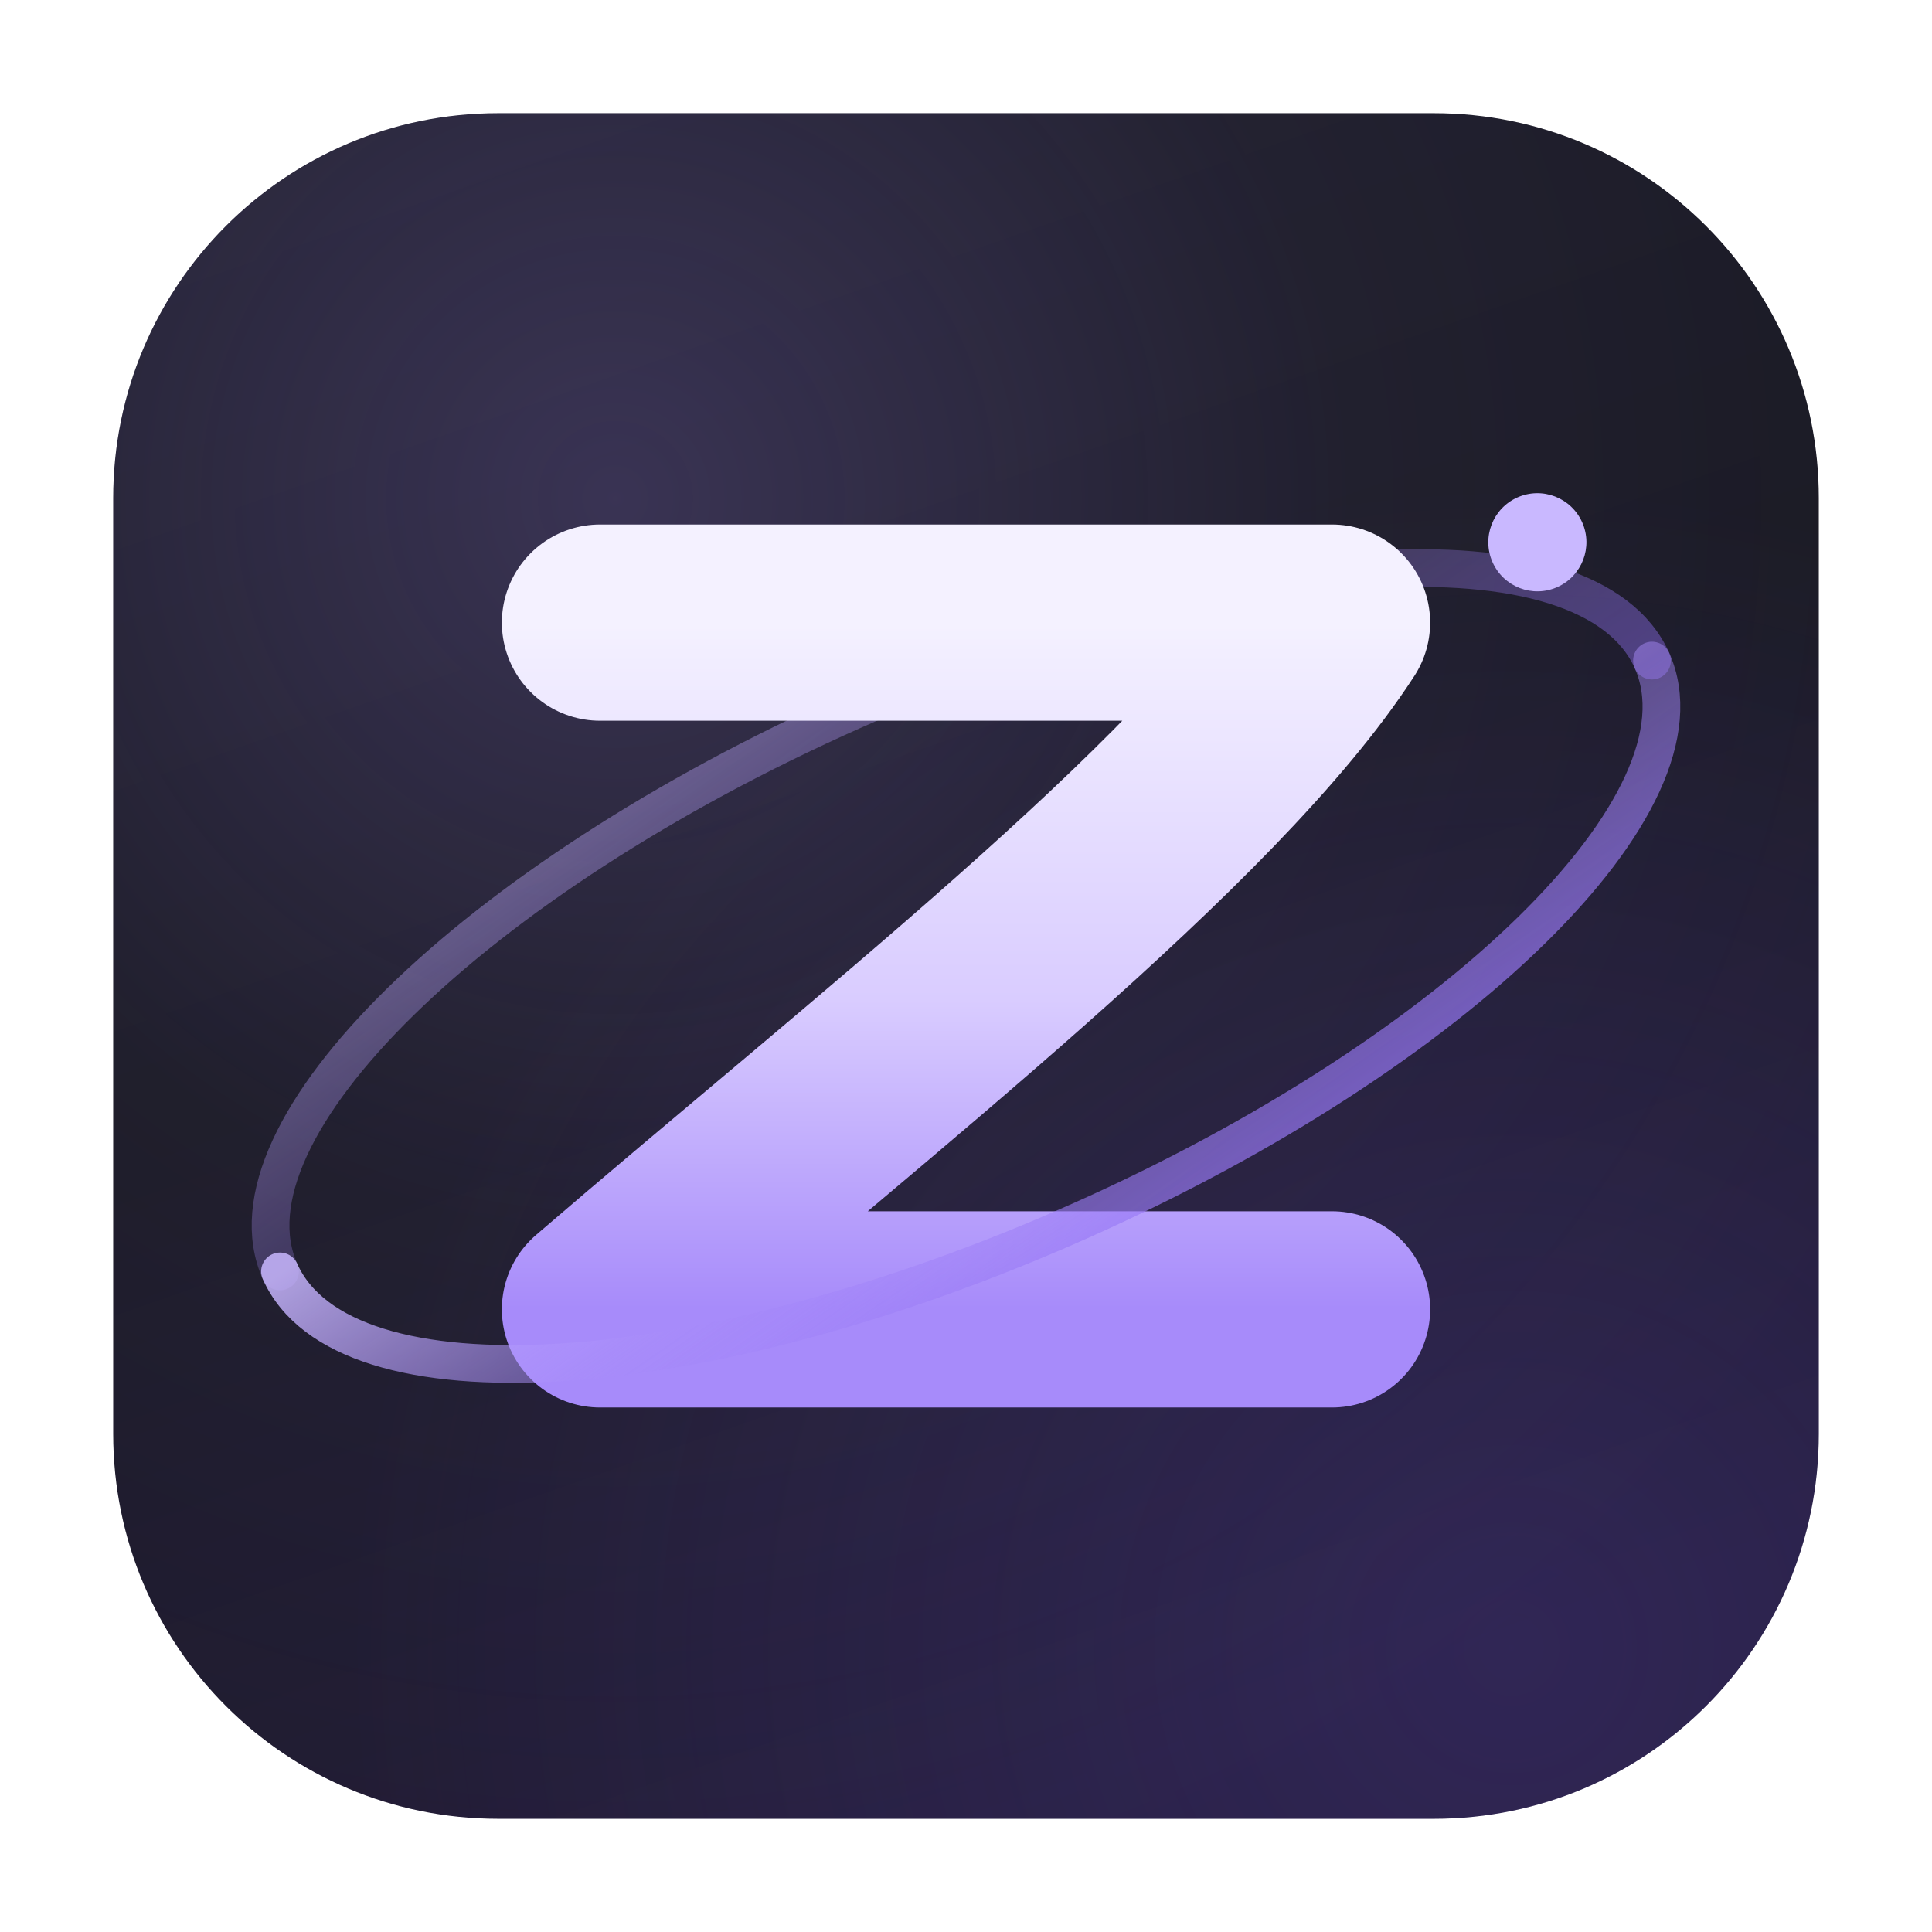
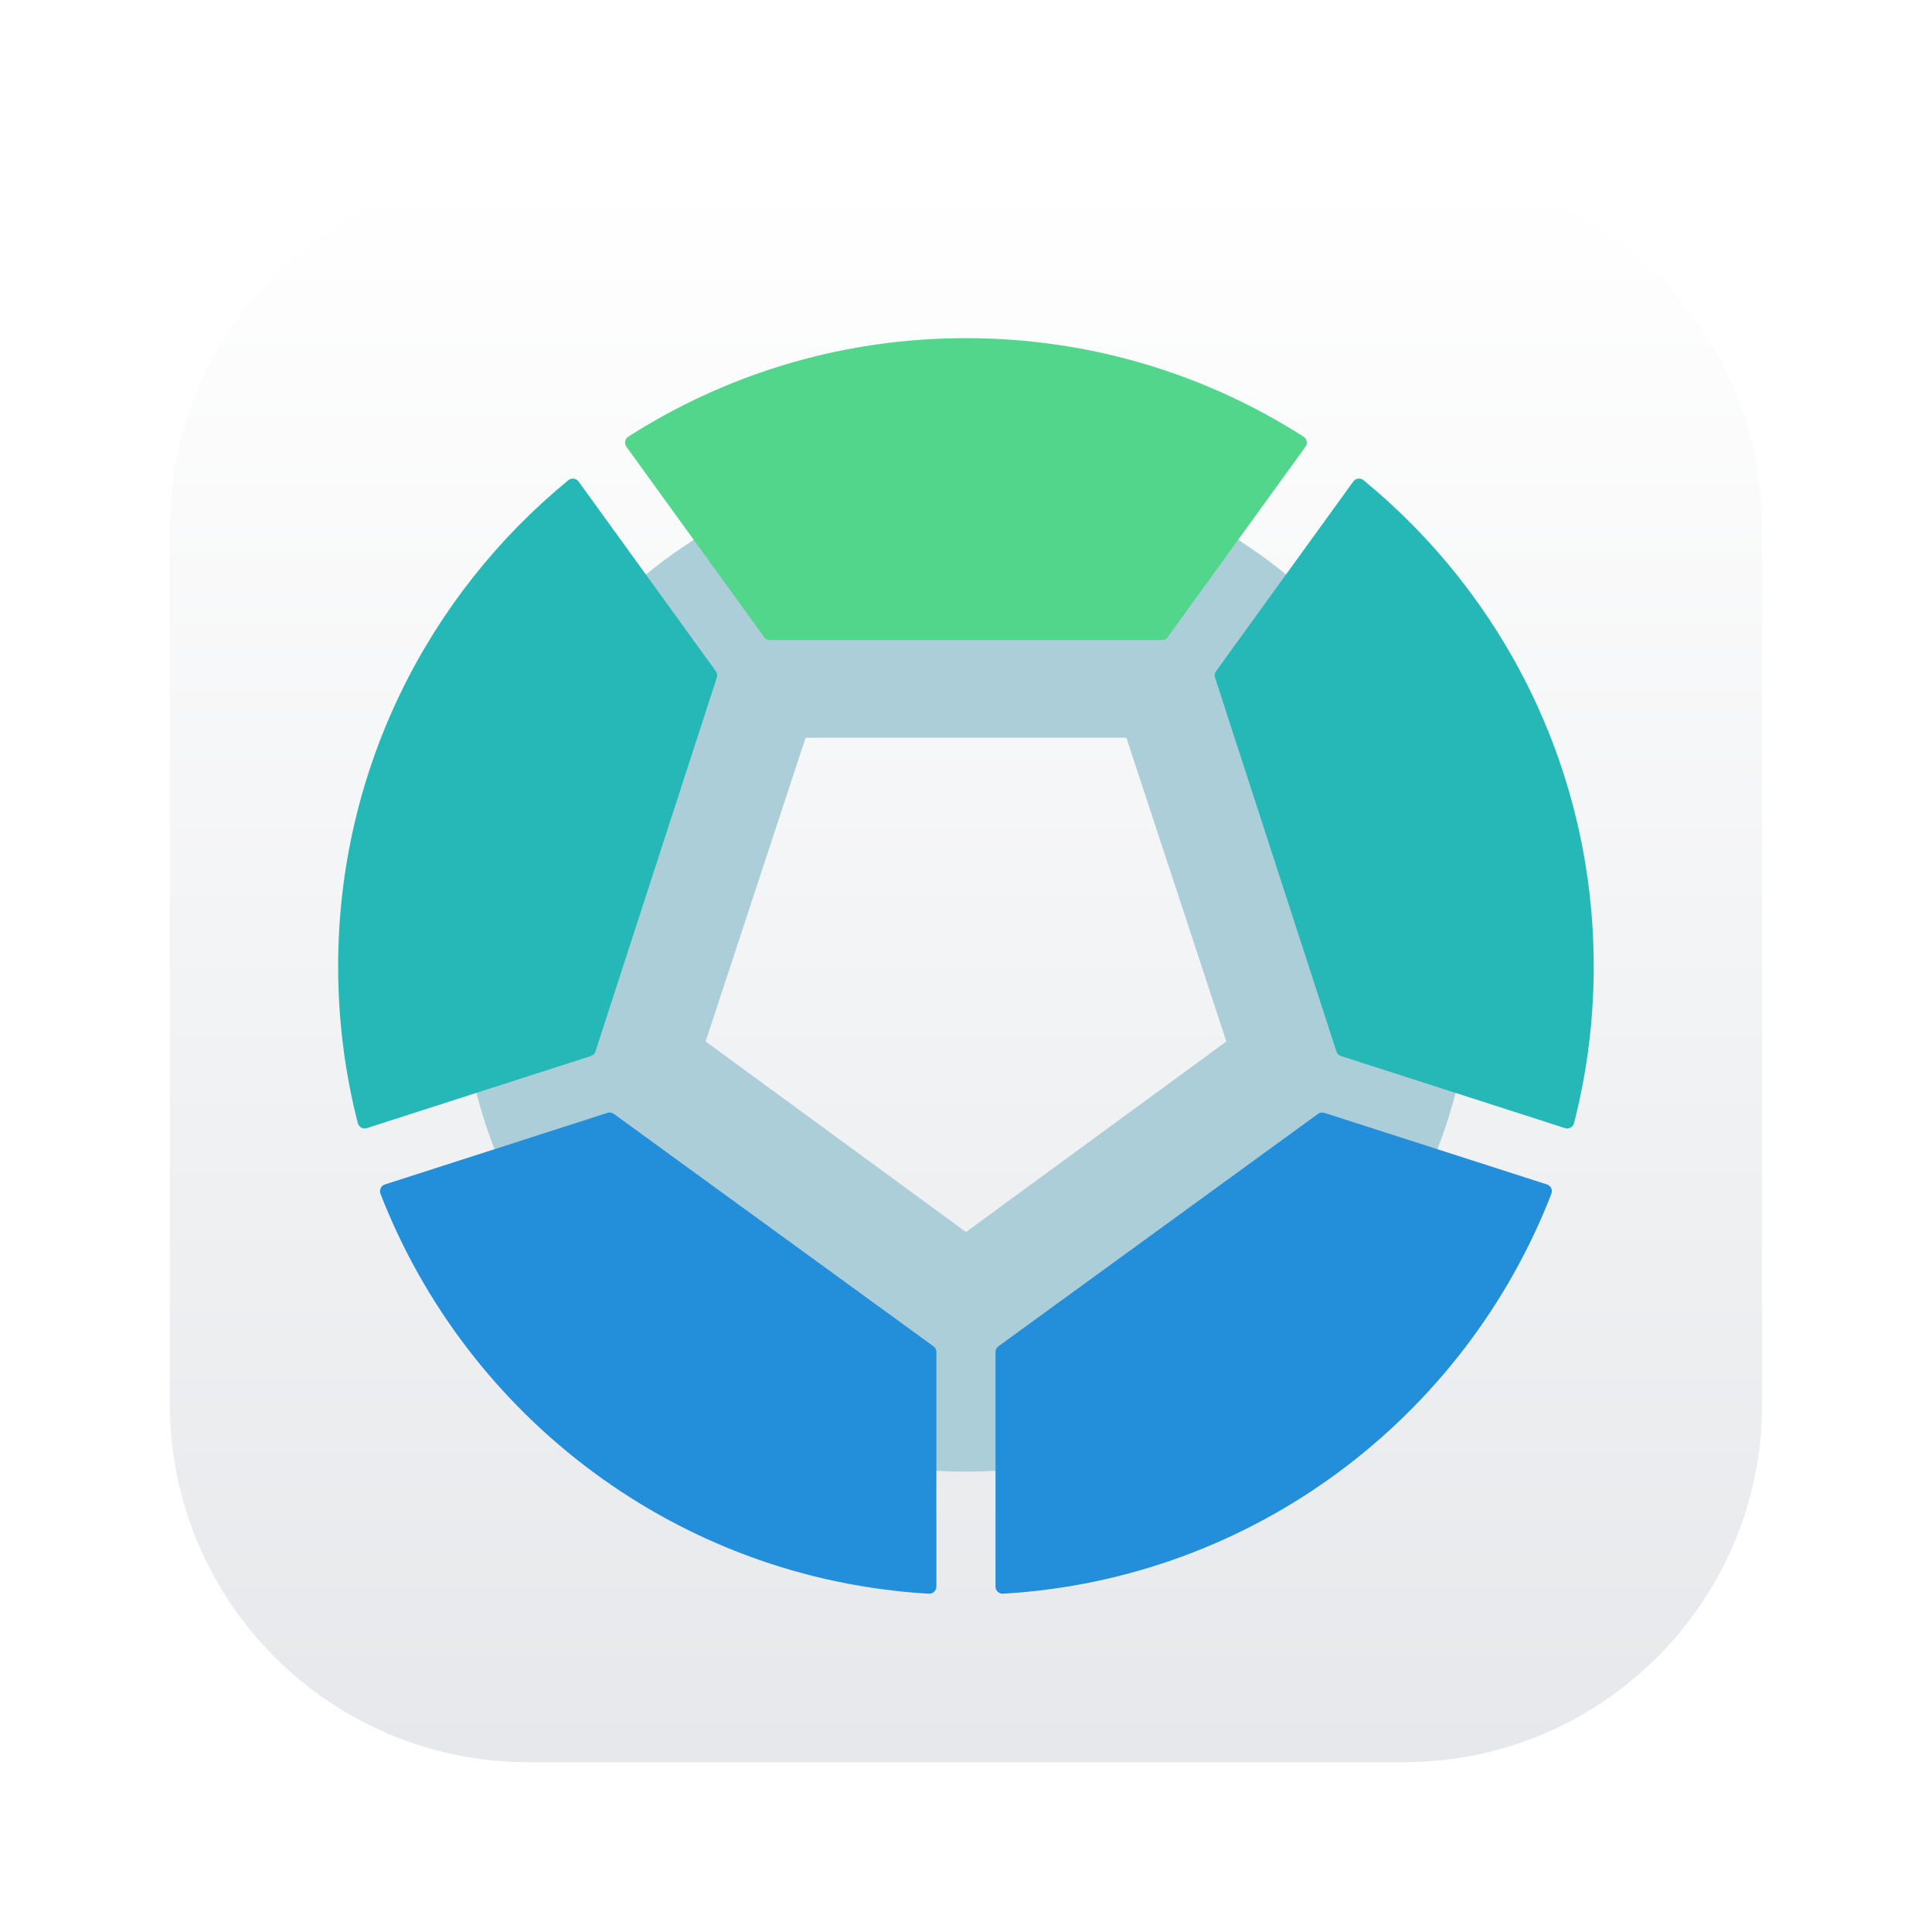
<svg xmlns="http://www.w3.org/2000/svg" width="1024" height="1024" viewBox="0 0 1024 1024">
  <defs>
-     <linearGradient id="bg" x1="0" y1="0" x2="0.35" y2="1">
-       <stop offset="0" stop-color="#1e1e2a" />
-       <stop offset="0.55" stop-color="#191922" />
-       <stop offset="1" stop-color="#221c38" />
+     <linearGradient id="base" x2="0" y2="1" gradientUnits="objectBoundingBox">
+       <stop stop-color="#ffffff" />
+       <stop offset="1" stop-color="#e6e8eb" />
    </linearGradient>
-     <radialGradient id="glow" cx="0.32" cy="0.26" r="0.75">
-       <stop offset="0" stop-color="#a78bfa" stop-opacity="0.22" />
-       <stop offset="0.5" stop-color="#a78bfa" stop-opacity="0.05" />
-       <stop offset="1" stop-color="#a78bfa" stop-opacity="0" />
-     </radialGradient>
-     <radialGradient id="glow2" cx="0.78" cy="0.85" r="0.6">
-       <stop offset="0" stop-color="#7254dc" stop-opacity="0.18" />
-       <stop offset="1" stop-color="#7254dc" stop-opacity="0" />
-     </radialGradient>
-     <linearGradient id="ring" x1="0" y1="0" x2="1" y2="1">
-       <stop offset="0" stop-color="#c9b8ff" stop-opacity="0.85" />
-       <stop offset="0.5" stop-color="#a78bfa" stop-opacity="0.45" />
-       <stop offset="1" stop-color="#8f6ef2" stop-opacity="0.8" />
-     </linearGradient>
-     <linearGradient id="z" x1="0" y1="0" x2="0" y2="1">
-       <stop offset="0" stop-color="#f4f1ff" />
-       <stop offset="0.55" stop-color="#d9ccff" />
-       <stop offset="1" stop-color="#a78bfa" />
-     </linearGradient>
-     <clipPath id="squircle">
-       <rect x="60" y="60" width="904" height="904" rx="204" />
-     </clipPath>
  </defs>
-   <g clip-path="url(#squircle)">
-     <rect width="1024" height="1024" fill="url(#bg)" />
-     <rect width="1024" height="1024" fill="url(#glow)" />
-     <rect width="1024" height="1024" fill="url(#glow2)" />
-     <g transform="rotate(-24 512 512)">
-       <path d="M 114 512 A 398 148 0 0 1 910 512" fill="none" stroke="url(#ring)" stroke-width="20" stroke-linecap="round" opacity="0.55" />
-     </g>
-     <path d="M 318 330 L 706 330 C 640 432 462 570 318 694 L 706 694" fill="none" stroke="url(#z)" stroke-width="104" stroke-linecap="round" stroke-linejoin="round" />
-     <g transform="rotate(-24 512 512)">
-       <path d="M 910 512 A 398 148 0 0 1 114 512" fill="none" stroke="url(#ring)" stroke-width="20" stroke-linecap="round" />
-       <circle cx="880" cy="430" r="26" fill="#c9b8ff" />
-     </g>
+   <rect x="90" y="90" width="844" height="844" rx="190" fill="url(#base)" />
+   <path fill="#acced9" fill-rule="evenodd" d="M512 244a268 268 0 1 1 0 536a268 268 0 1 1 0-536Z M427 391H597L650 552L512 653L374 552Z" />
+   <g transform="translate(183 183) scale(8.39)" fill="#238fda" stroke="#238fda" stroke-width="0.9" stroke-linejoin="round">
+     <path d="M16.702,48.919 L36.892,63.601 L36.892,78.418 C21.247,77.505 8.065,67.412 2.645,53.441 L16.702,48.919 Z" />
+     <path d="M61.716,48.919 L75.773,53.441 C70.353,67.412 57.171,77.505 41.526,78.418 L41.526,63.601 L61.716,48.919 Z" />
+   </g>
+   <g transform="translate(183 183) scale(8.39)" fill="#26b8b7" stroke="#26b8b7" stroke-width="0.9" stroke-linejoin="round">
+     <path d="M14.376,8.873 L23.044,20.854 L15.376,44.474 L1.228,49.026 C0.478,46.099 0.056,43.04 0.005,39.892 L1.14815464e-13,39.243 C1.14815464e-13,27.002 5.6,16.07 14.376,8.873 Z" />
+     <path d="M64.042,8.873 C72.818,16.07 78.418,27.002 78.418,39.243 C78.418,42.62 77.992,45.898 77.19,49.026 L63.042,44.474 L55.374,20.854 L64.042,8.873 Z" />
+   </g>
+   <g transform="translate(183 183) scale(8.39)" fill="#51d68c" stroke="#51d68c" stroke-width="0.9" stroke-linejoin="round">
+     <path d="M39.209,-5.62820901e-15 C46.969,-5.62820901e-15 54.203,2.257 60.291,6.15 L51.592,18.173 L26.826,18.173 L18.126,6.15 C24.045,2.365 31.046,0.127 38.561,0.005 L39.209,-5.62820901e-15 Z" />
  </g>
</svg>
